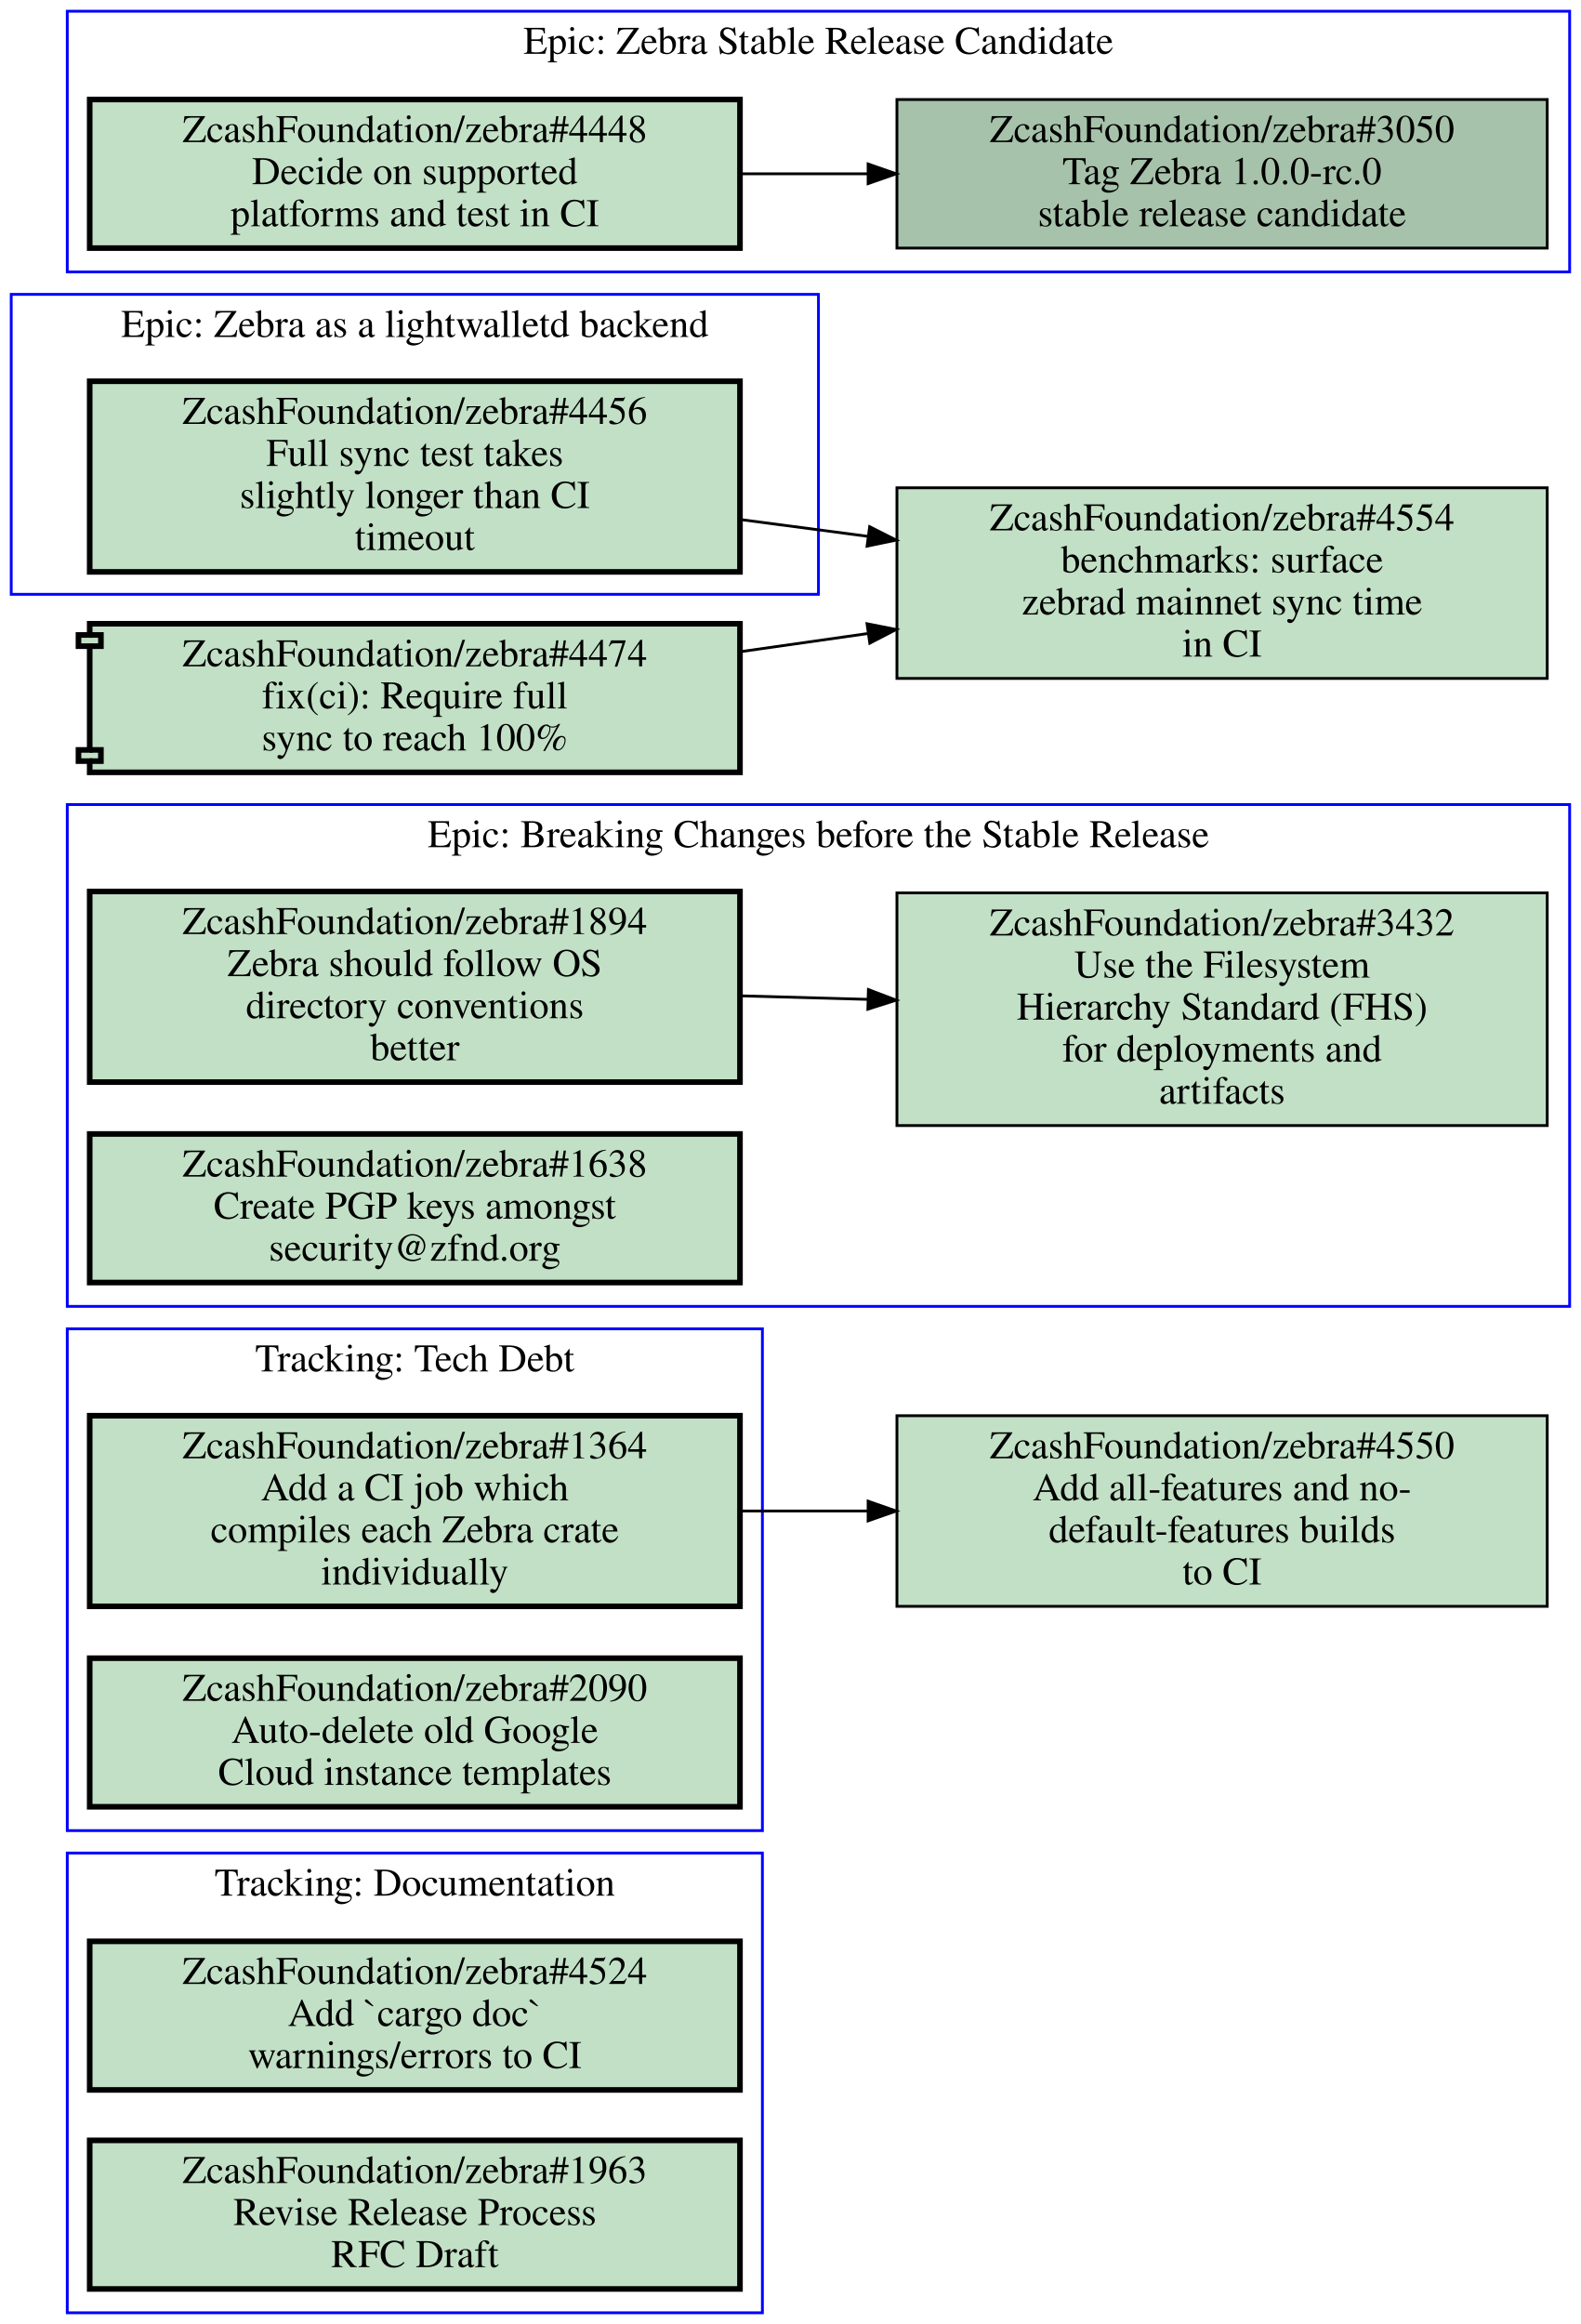
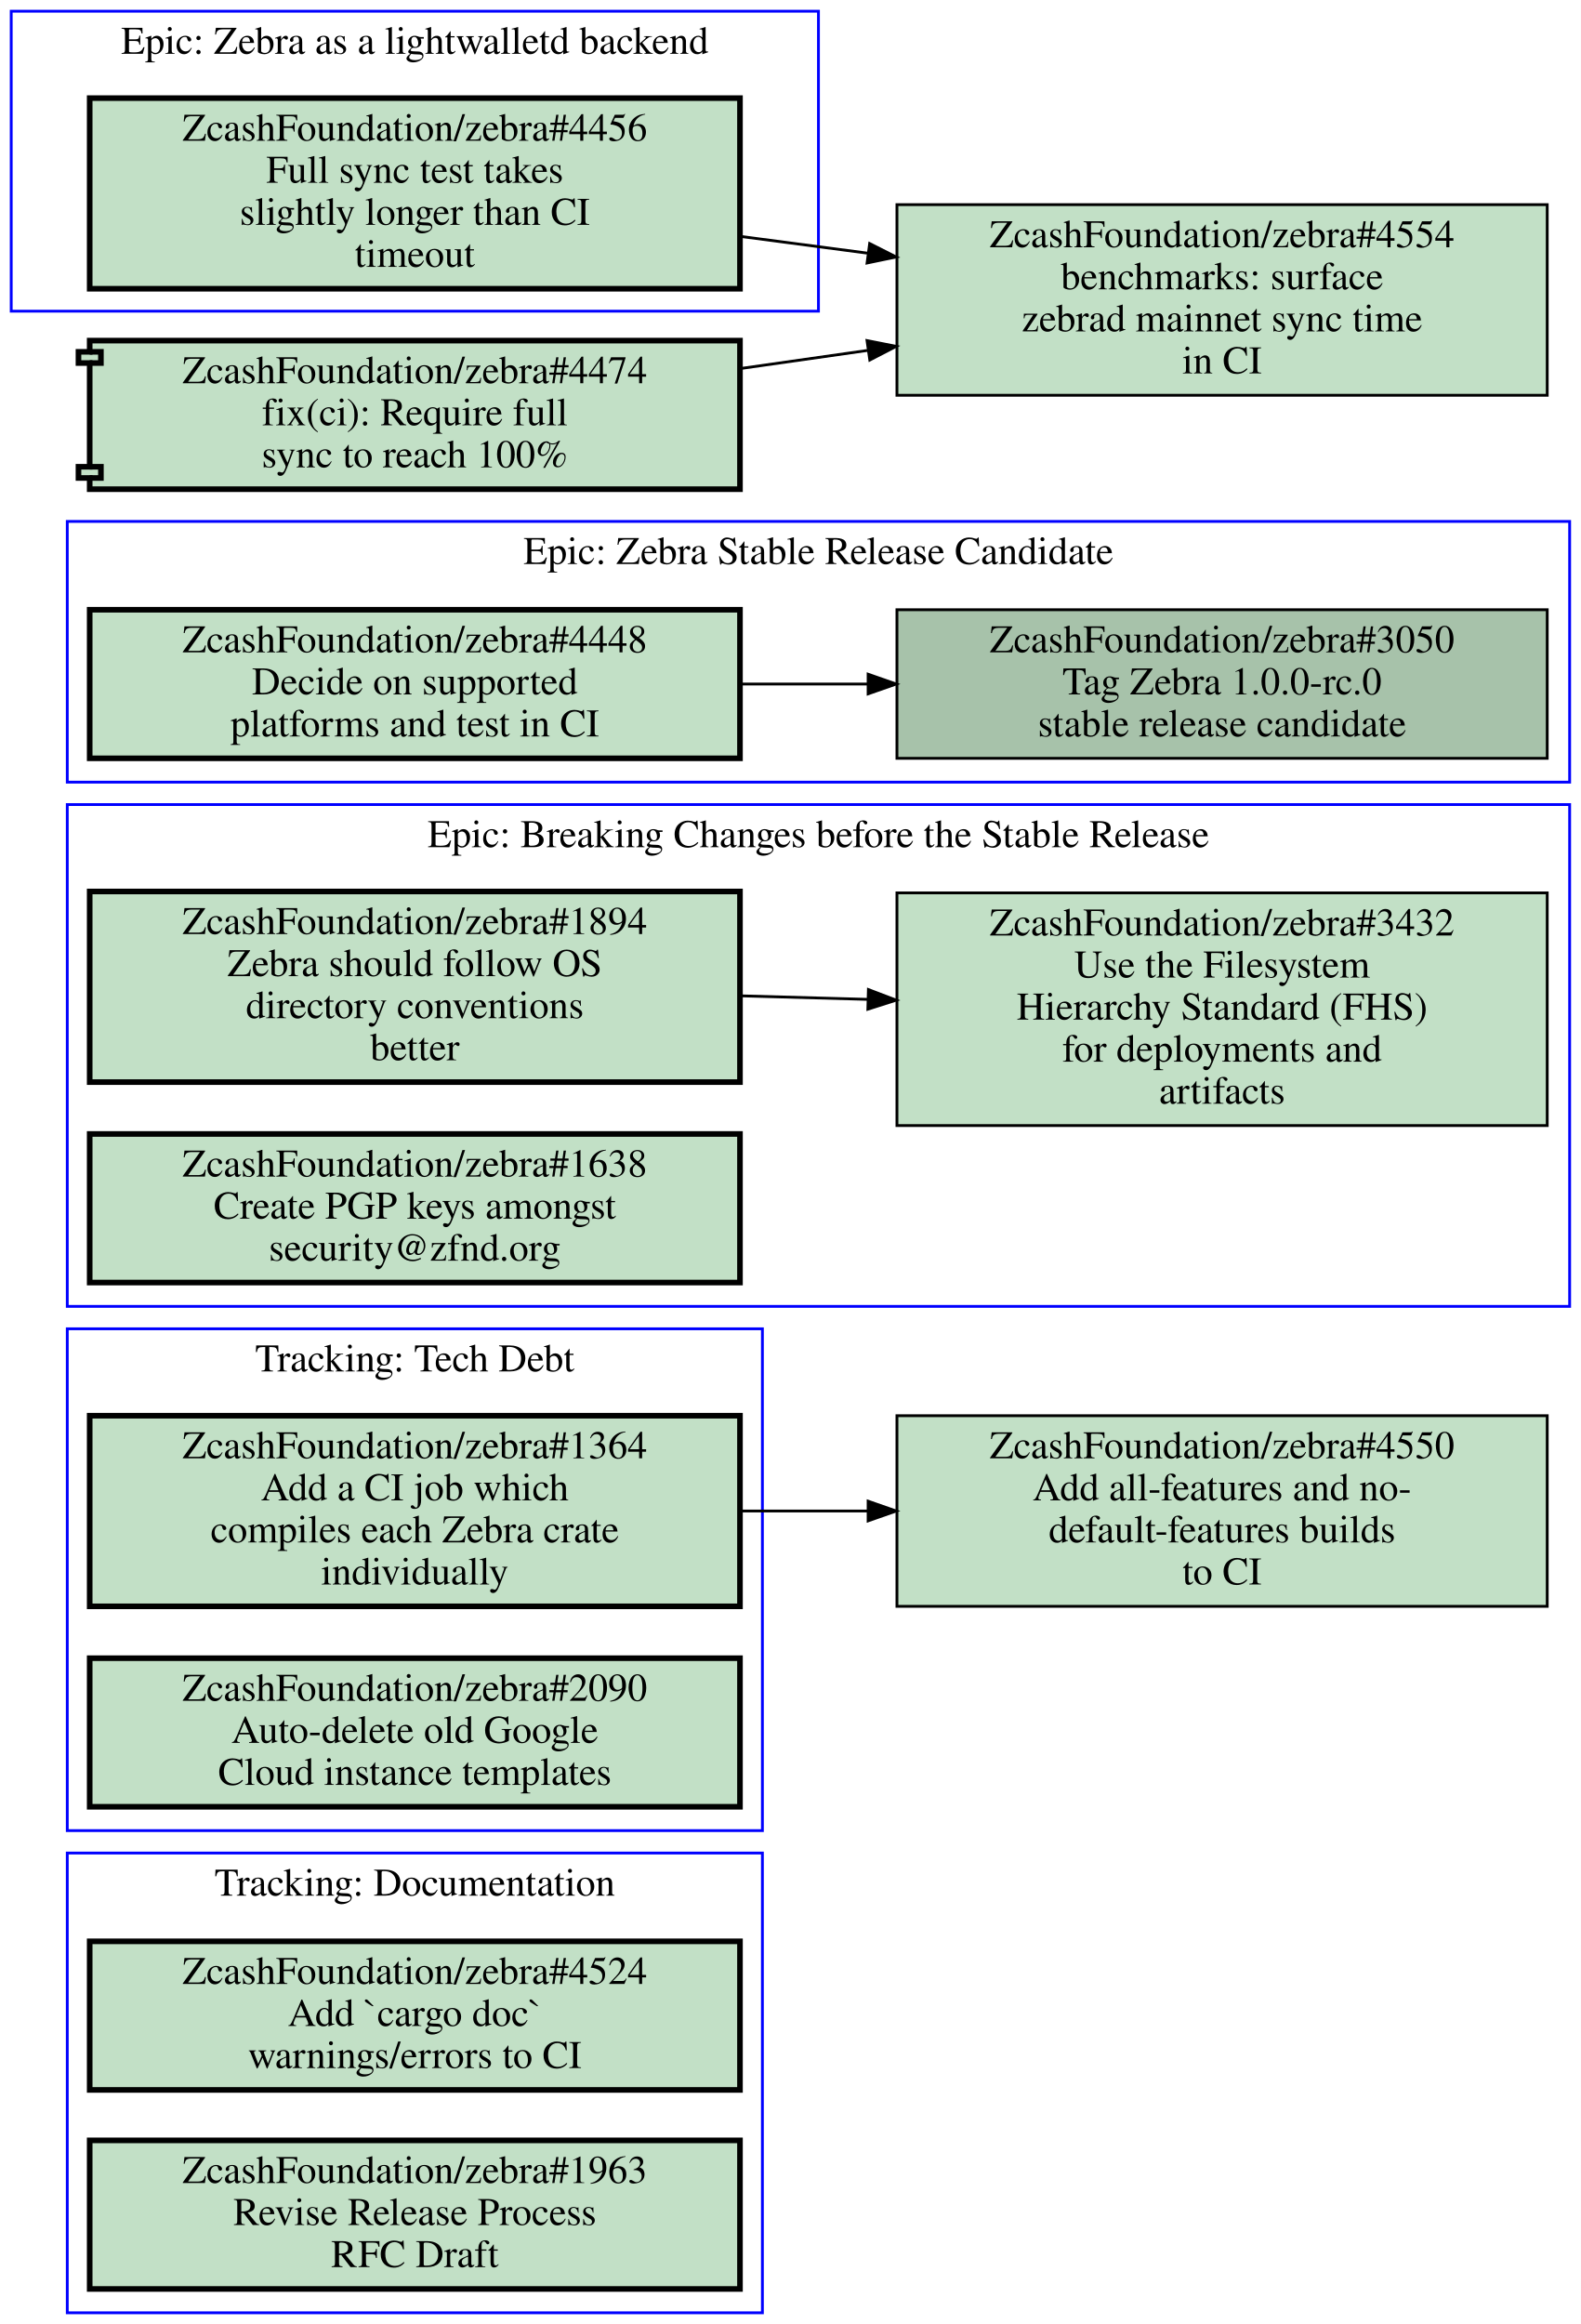
<svg xmlns="http://www.w3.org/2000/svg" xmlns:xlink="http://www.w3.org/1999/xlink" width="564pt" height="829pt" viewBox="0.00 0.00 564.00 829.00">
  <g id="graph0" class="graph" transform="scale(1 1) rotate(0) translate(4 825)">
    <polygon fill="#ffffff" stroke="transparent" points="-4,4 -4,-825 560,-825 560,4 -4,4" />
    <g id="clust1" class="cluster">
-       <polygon fill="none" stroke="#0000ff" points="0,-613 0,-720 288,-720 288,-613 0,-613" />
-       <text text-anchor="middle" x="144" y="-704.8" font-family="Times,serif" font-size="14.00" fill="#000000">Epic: Zebra as a lightwalletd backend</text>
-     </g>
-     <g id="clust2" class="cluster">
      <polygon fill="none" stroke="#0000ff" points="20,-359 20,-538 556,-538 556,-359 20,-359" />
      <text text-anchor="middle" x="288" y="-522.8" font-family="Times,serif" font-size="14.00" fill="#000000">Epic: Breaking Changes before the Stable Release</text>
    </g>
-     <g id="clust3" class="cluster">
-       <polygon fill="none" stroke="#0000ff" points="20,-728 20,-821 556,-821 556,-728 20,-728" />
-       <text text-anchor="middle" x="288" y="-805.8" font-family="Times,serif" font-size="14.00" fill="#000000">Epic: Zebra Stable Release Candidate</text>
-     </g>
-     <g id="clust4" class="cluster">
+     <g id="clust2" class="cluster">
      <polygon fill="none" stroke="#0000ff" points="20,0 20,-164 268,-164 268,0 20,0" />
      <text text-anchor="middle" x="144" y="-148.8" font-family="Times,serif" font-size="14.00" fill="#000000">Tracking: Documentation</text>
    </g>
-     <g id="clust5" class="cluster">
+     <g id="clust3" class="cluster">
+       <polygon fill="none" stroke="#0000ff" points="20,-546 20,-639 556,-639 556,-546 20,-546" />
+       <text text-anchor="middle" x="288" y="-623.8" font-family="Times,serif" font-size="14.00" fill="#000000">Epic: Zebra Stable Release Candidate</text>
+     </g>
+     <g id="clust4" class="cluster">
      <polygon fill="none" stroke="#0000ff" points="20,-172 20,-351 268,-351 268,-172 20,-172" />
      <text text-anchor="middle" x="144" y="-335.8" font-family="Times,serif" font-size="14.00" fill="#000000">Tracking: Tech Debt</text>
    </g>
+     <g id="clust5" class="cluster">
+       <polygon fill="none" stroke="#0000ff" points="0,-714 0,-821 288,-821 288,-714 0,-714" />
+       <text text-anchor="middle" x="144" y="-805.8" font-family="Times,serif" font-size="14.00" fill="#000000">Epic: Zebra as a lightwalletd backend</text>
+     </g>
    <g id="node1" class="node open">
      <g id="a_node1">
-         <a xlink:href="https://github.com/ZcashFoundation/zebra/issues/4456" xlink:title="ZcashFoundation/zebra#4456&#10;Full sync test takes&#10;slightly longer than CI&#10;timeout" target="_blank">
-           <polygon fill="#c2e0c6" stroke="#000000" stroke-width="2" points="260,-689 28,-689 28,-621 260,-621 260,-689" />
-           <text text-anchor="middle" x="144" y="-673.8" font-family="Times,serif" font-size="14.00" fill="#000000">ZcashFoundation/zebra#4456</text>
-           <text text-anchor="middle" x="144" y="-658.8" font-family="Times,serif" font-size="14.00" fill="#000000">Full sync test takes</text>
-           <text text-anchor="middle" x="144" y="-643.8" font-family="Times,serif" font-size="14.00" fill="#000000">slightly longer than CI</text>
-           <text text-anchor="middle" x="144" y="-628.8" font-family="Times,serif" font-size="14.00" fill="#000000">timeout</text>
-         </a>
-       </g>
-     </g>
-     <g id="node12" class="node open">
-       <g id="a_node12">
-         <a xlink:href="https://github.com/ZcashFoundation/zebra/issues/4554" xlink:title="ZcashFoundation/zebra#4554&#10;benchmarks: surface&#10;zebrad mainnet sync time&#10;in CI" target="_blank">
-           <polygon fill="#c2e0c6" stroke="#000000" points="548,-651 316,-651 316,-583 548,-583 548,-651" />
-           <text text-anchor="middle" x="432" y="-635.8" font-family="Times,serif" font-size="14.00" fill="#000000">ZcashFoundation/zebra#4554</text>
-           <text text-anchor="middle" x="432" y="-620.8" font-family="Times,serif" font-size="14.00" fill="#000000">benchmarks: surface</text>
-           <text text-anchor="middle" x="432" y="-605.8" font-family="Times,serif" font-size="14.00" fill="#000000">zebrad mainnet sync time</text>
-           <text text-anchor="middle" x="432" y="-590.8" font-family="Times,serif" font-size="14.00" fill="#000000">in CI</text>
-         </a>
-       </g>
-     </g>
-     <g id="edge4" class="edge">
-       <path fill="none" stroke="#000000" d="M260.31,-639.65C275.15,-637.7 290.4,-635.68 305.39,-633.71" />
-       <polygon fill="#000000" stroke="#000000" points="306.267,-637.124 315.72,-632.34 305.347,-630.185 306.267,-637.124" />
-     </g>
-     <g id="node2" class="node open">
-       <g id="a_node2">
        <a xlink:href="https://github.com/ZcashFoundation/zebra/issues/1894" xlink:title="ZcashFoundation/zebra#1894&#10;Zebra should follow OS&#10;directory conventions&#10;better" target="_blank">
          <polygon fill="#c2e0c6" stroke="#000000" stroke-width="2" points="260,-507 28,-507 28,-439 260,-439 260,-507" />
          <text text-anchor="middle" x="144" y="-491.8" font-family="Times,serif" font-size="14.00" fill="#000000">ZcashFoundation/zebra#1894</text>
          <text text-anchor="middle" x="144" y="-476.8" font-family="Times,serif" font-size="14.00" fill="#000000">Zebra should follow OS</text>
          <text text-anchor="middle" x="144" y="-461.8" font-family="Times,serif" font-size="14.00" fill="#000000">directory conventions</text>
          <text text-anchor="middle" x="144" y="-446.8" font-family="Times,serif" font-size="14.00" fill="#000000">better</text>
        </a>
      </g>
    </g>
-     <g id="node3" class="node open">
-       <g id="a_node3">
+     <g id="node2" class="node open">
+       <g id="a_node2">
        <a xlink:href="https://github.com/ZcashFoundation/zebra/issues/3432" xlink:title="ZcashFoundation/zebra#3432&#10;Use the Filesystem&#10;Hierarchy Standard (FHS)&#10;for deployments and&#10;artifacts" target="_blank">
          <polygon fill="#c2e0c6" stroke="#000000" points="548,-506.5 316,-506.5 316,-423.5 548,-423.5 548,-506.5" />
          <text text-anchor="middle" x="432" y="-491.3" font-family="Times,serif" font-size="14.00" fill="#000000">ZcashFoundation/zebra#3432</text>
          <text text-anchor="middle" x="432" y="-476.3" font-family="Times,serif" font-size="14.00" fill="#000000">Use the Filesystem</text>
          <text text-anchor="middle" x="432" y="-461.3" font-family="Times,serif" font-size="14.00" fill="#000000">Hierarchy Standard (FHS)</text>
          <text text-anchor="middle" x="432" y="-446.3" font-family="Times,serif" font-size="14.00" fill="#000000">for deployments and</text>
          <text text-anchor="middle" x="432" y="-431.3" font-family="Times,serif" font-size="14.00" fill="#000000">artifacts</text>
        </a>
      </g>
    </g>
    <g id="edge1" class="edge">
      <path fill="none" stroke="#000000" d="M260.31,-469.77C275.15,-469.36 290.4,-468.93 305.39,-468.52" />
      <polygon fill="#000000" stroke="#000000" points="305.822,-472.009 315.72,-468.23 305.626,-465.012 305.822,-472.009" />
    </g>
-     <g id="node4" class="node open">
-       <g id="a_node4">
+     <g id="node3" class="node open">
+       <g id="a_node3">
        <a xlink:href="https://github.com/ZcashFoundation/zebra/issues/1638" xlink:title="ZcashFoundation/zebra#1638&#10;Create PGP keys amongst&#10;security@zfnd.org" target="_blank">
          <polygon fill="#c2e0c6" stroke="#000000" stroke-width="2" points="260,-420.5 28,-420.5 28,-367.5 260,-367.5 260,-420.5" />
          <text text-anchor="middle" x="144" y="-405.3" font-family="Times,serif" font-size="14.00" fill="#000000">ZcashFoundation/zebra#1638</text>
          <text text-anchor="middle" x="144" y="-390.3" font-family="Times,serif" font-size="14.00" fill="#000000">Create PGP keys amongst</text>
          <text text-anchor="middle" x="144" y="-375.3" font-family="Times,serif" font-size="14.00" fill="#000000">security@zfnd.org</text>
        </a>
      </g>
    </g>
-     <g id="node5" class="node open">
-       <g id="a_node5">
-         <a xlink:href="https://github.com/ZcashFoundation/zebra/issues/3050" xlink:title="ZcashFoundation/zebra#3050&#10;Tag Zebra 1.0.0-rc.0&#10;stable release candidate" target="_blank">
-           <polygon fill="#a7c2aa" stroke="#000000" points="548,-789.5 316,-789.5 316,-736.5 548,-736.5 548,-789.5" />
-           <text text-anchor="middle" x="432" y="-774.3" font-family="Times,serif" font-size="14.00" fill="#000000">ZcashFoundation/zebra#3050</text>
-           <text text-anchor="middle" x="432" y="-759.3" font-family="Times,serif" font-size="14.00" fill="#000000">Tag Zebra 1.0.0-rc.0</text>
-           <text text-anchor="middle" x="432" y="-744.3" font-family="Times,serif" font-size="14.00" fill="#000000">stable release candidate</text>
-         </a>
-       </g>
-     </g>
-     <g id="node6" class="node open">
-       <g id="a_node6">
-         <a xlink:href="https://github.com/ZcashFoundation/zebra/issues/4448" xlink:title="ZcashFoundation/zebra#4448&#10;Decide on supported&#10;platforms and test in CI" target="_blank">
-           <polygon fill="#c2e0c6" stroke="#000000" stroke-width="2" points="260,-789.5 28,-789.5 28,-736.5 260,-736.5 260,-789.5" />
-           <text text-anchor="middle" x="144" y="-774.3" font-family="Times,serif" font-size="14.00" fill="#000000">ZcashFoundation/zebra#4448</text>
-           <text text-anchor="middle" x="144" y="-759.3" font-family="Times,serif" font-size="14.00" fill="#000000">Decide on supported</text>
-           <text text-anchor="middle" x="144" y="-744.3" font-family="Times,serif" font-size="14.00" fill="#000000">platforms and test in CI</text>
-         </a>
-       </g>
-     </g>
-     <g id="edge2" class="edge">
-       <path fill="none" stroke="#000000" d="M260.31,-763C275.15,-763 290.4,-763 305.39,-763" />
-       <polygon fill="#000000" stroke="#000000" points="305.72,-766.5 315.72,-763 305.72,-759.5 305.72,-766.5" />
-     </g>
-     <g id="node7" class="node open">
-       <g id="a_node7">
+     <g id="node4" class="node open">
+       <g id="a_node4">
        <a xlink:href="https://github.com/ZcashFoundation/zebra/issues/4524" xlink:title="ZcashFoundation/zebra#4524&#10;Add `cargo doc`&#10;warnings/errors to CI" target="_blank">
          <polygon fill="#c2e0c6" stroke="#000000" stroke-width="2" points="260,-132.5 28,-132.5 28,-79.5 260,-79.5 260,-132.5" />
          <text text-anchor="middle" x="144" y="-117.3" font-family="Times,serif" font-size="14.00" fill="#000000">ZcashFoundation/zebra#4524</text>
          <text text-anchor="middle" x="144" y="-102.3" font-family="Times,serif" font-size="14.00" fill="#000000">Add `cargo doc`</text>
          <text text-anchor="middle" x="144" y="-87.3" font-family="Times,serif" font-size="14.00" fill="#000000">warnings/errors to CI</text>
        </a>
      </g>
    </g>
-     <g id="node8" class="node open">
-       <g id="a_node8">
+     <g id="node5" class="node open">
+       <g id="a_node5">
        <a xlink:href="https://github.com/ZcashFoundation/zebra/issues/1963" xlink:title="ZcashFoundation/zebra#1963&#10;Revise Release Process&#10;RFC Draft" target="_blank">
          <polygon fill="#c2e0c6" stroke="#000000" stroke-width="2" points="260,-61.5 28,-61.5 28,-8.5 260,-8.5 260,-61.5" />
          <text text-anchor="middle" x="144" y="-46.3" font-family="Times,serif" font-size="14.00" fill="#000000">ZcashFoundation/zebra#1963</text>
          <text text-anchor="middle" x="144" y="-31.3" font-family="Times,serif" font-size="14.00" fill="#000000">Revise Release Process</text>
          <text text-anchor="middle" x="144" y="-16.3" font-family="Times,serif" font-size="14.00" fill="#000000">RFC Draft</text>
        </a>
      </g>
    </g>
-     <g id="node9" class="node open">
-       <g id="a_node9">
+     <g id="node6" class="node open">
+       <g id="a_node6">
+         <a xlink:href="https://github.com/ZcashFoundation/zebra/issues/3050" xlink:title="ZcashFoundation/zebra#3050&#10;Tag Zebra 1.0.0-rc.0&#10;stable release candidate" target="_blank">
+           <polygon fill="#a7c2aa" stroke="#000000" points="548,-607.5 316,-607.5 316,-554.5 548,-554.5 548,-607.5" />
+           <text text-anchor="middle" x="432" y="-592.3" font-family="Times,serif" font-size="14.00" fill="#000000">ZcashFoundation/zebra#3050</text>
+           <text text-anchor="middle" x="432" y="-577.3" font-family="Times,serif" font-size="14.00" fill="#000000">Tag Zebra 1.0.0-rc.0</text>
+           <text text-anchor="middle" x="432" y="-562.3" font-family="Times,serif" font-size="14.00" fill="#000000">stable release candidate</text>
+         </a>
+       </g>
+     </g>
+     <g id="node7" class="node open">
+       <g id="a_node7">
+         <a xlink:href="https://github.com/ZcashFoundation/zebra/issues/4448" xlink:title="ZcashFoundation/zebra#4448&#10;Decide on supported&#10;platforms and test in CI" target="_blank">
+           <polygon fill="#c2e0c6" stroke="#000000" stroke-width="2" points="260,-607.5 28,-607.5 28,-554.5 260,-554.5 260,-607.5" />
+           <text text-anchor="middle" x="144" y="-592.3" font-family="Times,serif" font-size="14.00" fill="#000000">ZcashFoundation/zebra#4448</text>
+           <text text-anchor="middle" x="144" y="-577.3" font-family="Times,serif" font-size="14.00" fill="#000000">Decide on supported</text>
+           <text text-anchor="middle" x="144" y="-562.3" font-family="Times,serif" font-size="14.00" fill="#000000">platforms and test in CI</text>
+         </a>
+       </g>
+     </g>
+     <g id="edge2" class="edge">
+       <path fill="none" stroke="#000000" d="M260.31,-581C275.15,-581 290.4,-581 305.39,-581" />
+       <polygon fill="#000000" stroke="#000000" points="305.72,-584.5 315.72,-581 305.72,-577.5 305.72,-584.5" />
+     </g>
+     <g id="node8" class="node open">
+       <g id="a_node8">
        <a xlink:href="https://github.com/ZcashFoundation/zebra/issues/1364" xlink:title="ZcashFoundation/zebra#1364&#10;Add a CI job which&#10;compiles each Zebra crate&#10;individually" target="_blank">
          <polygon fill="#c2e0c6" stroke="#000000" stroke-width="2" points="260,-320 28,-320 28,-252 260,-252 260,-320" />
          <text text-anchor="middle" x="144" y="-304.8" font-family="Times,serif" font-size="14.00" fill="#000000">ZcashFoundation/zebra#1364</text>
          <text text-anchor="middle" x="144" y="-289.8" font-family="Times,serif" font-size="14.00" fill="#000000">Add a CI job which</text>
          <text text-anchor="middle" x="144" y="-274.8" font-family="Times,serif" font-size="14.00" fill="#000000">compiles each Zebra crate</text>
          <text text-anchor="middle" x="144" y="-259.8" font-family="Times,serif" font-size="14.00" fill="#000000">individually</text>
        </a>
      </g>
    </g>
    <g id="node11" class="node open">
      <g id="a_node11">
        <a xlink:href="https://github.com/ZcashFoundation/zebra/issues/4550" xlink:title="ZcashFoundation/zebra#4550&#10;Add all-features and no-&#10;default-features builds&#10;to CI" target="_blank">
          <polygon fill="#c2e0c6" stroke="#000000" points="548,-320 316,-320 316,-252 548,-252 548,-320" />
          <text text-anchor="middle" x="432" y="-304.8" font-family="Times,serif" font-size="14.00" fill="#000000">ZcashFoundation/zebra#4550</text>
          <text text-anchor="middle" x="432" y="-289.8" font-family="Times,serif" font-size="14.00" fill="#000000">Add all-features and no-</text>
          <text text-anchor="middle" x="432" y="-274.8" font-family="Times,serif" font-size="14.00" fill="#000000">default-features builds</text>
          <text text-anchor="middle" x="432" y="-259.8" font-family="Times,serif" font-size="14.00" fill="#000000">to CI</text>
        </a>
      </g>
    </g>
    <g id="edge3" class="edge">
      <path fill="none" stroke="#000000" d="M260.31,-286C275.15,-286 290.4,-286 305.39,-286" />
      <polygon fill="#000000" stroke="#000000" points="305.72,-289.5 315.72,-286 305.72,-282.5 305.72,-289.5" />
    </g>
-     <g id="node10" class="node open">
-       <g id="a_node10">
+     <g id="node9" class="node open">
+       <g id="a_node9">
        <a xlink:href="https://github.com/ZcashFoundation/zebra/issues/2090" xlink:title="ZcashFoundation/zebra#2090&#10;Auto-delete old Google&#10;Cloud instance templates" target="_blank">
          <polygon fill="#c2e0c6" stroke="#000000" stroke-width="2" points="260,-233.5 28,-233.5 28,-180.5 260,-180.5 260,-233.5" />
          <text text-anchor="middle" x="144" y="-218.3" font-family="Times,serif" font-size="14.00" fill="#000000">ZcashFoundation/zebra#2090</text>
          <text text-anchor="middle" x="144" y="-203.3" font-family="Times,serif" font-size="14.00" fill="#000000">Auto-delete old Google</text>
          <text text-anchor="middle" x="144" y="-188.3" font-family="Times,serif" font-size="14.00" fill="#000000">Cloud instance templates</text>
        </a>
      </g>
    </g>
+     <g id="node10" class="node open">
+       <g id="a_node10">
+         <a xlink:href="https://github.com/ZcashFoundation/zebra/issues/4456" xlink:title="ZcashFoundation/zebra#4456&#10;Full sync test takes&#10;slightly longer than CI&#10;timeout" target="_blank">
+           <polygon fill="#c2e0c6" stroke="#000000" stroke-width="2" points="260,-790 28,-790 28,-722 260,-722 260,-790" />
+           <text text-anchor="middle" x="144" y="-774.8" font-family="Times,serif" font-size="14.00" fill="#000000">ZcashFoundation/zebra#4456</text>
+           <text text-anchor="middle" x="144" y="-759.8" font-family="Times,serif" font-size="14.00" fill="#000000">Full sync test takes</text>
+           <text text-anchor="middle" x="144" y="-744.8" font-family="Times,serif" font-size="14.00" fill="#000000">slightly longer than CI</text>
+           <text text-anchor="middle" x="144" y="-729.8" font-family="Times,serif" font-size="14.00" fill="#000000">timeout</text>
+         </a>
+       </g>
+     </g>
+     <g id="node12" class="node open">
+       <g id="a_node12">
+         <a xlink:href="https://github.com/ZcashFoundation/zebra/issues/4554" xlink:title="ZcashFoundation/zebra#4554&#10;benchmarks: surface&#10;zebrad mainnet sync time&#10;in CI" target="_blank">
+           <polygon fill="#c2e0c6" stroke="#000000" points="548,-752 316,-752 316,-684 548,-684 548,-752" />
+           <text text-anchor="middle" x="432" y="-736.8" font-family="Times,serif" font-size="14.00" fill="#000000">ZcashFoundation/zebra#4554</text>
+           <text text-anchor="middle" x="432" y="-721.8" font-family="Times,serif" font-size="14.00" fill="#000000">benchmarks: surface</text>
+           <text text-anchor="middle" x="432" y="-706.8" font-family="Times,serif" font-size="14.00" fill="#000000">zebrad mainnet sync time</text>
+           <text text-anchor="middle" x="432" y="-691.8" font-family="Times,serif" font-size="14.00" fill="#000000">in CI</text>
+         </a>
+       </g>
+     </g>
+     <g id="edge4" class="edge">
+       <path fill="none" stroke="#000000" d="M260.31,-740.65C275.15,-738.7 290.4,-736.68 305.39,-734.71" />
+       <polygon fill="#000000" stroke="#000000" points="306.267,-738.124 315.72,-733.34 305.347,-731.185 306.267,-738.124" />
+     </g>
    <g id="node13" class="node open">
      <g id="a_node13">
        <a xlink:href="https://github.com/ZcashFoundation/zebra/pull/4474" xlink:title="ZcashFoundation/zebra#4474&#10;fix(ci): Require full&#10;sync to reach 100%" target="_blank">
-           <polygon fill="#c2e0c6" stroke="#000000" stroke-width="2" points="260,-602.5 28,-602.5 28,-598.5 24,-598.5 24,-594.5 28,-594.5 28,-557.5 24,-557.5 24,-553.5 28,-553.5 28,-549.5 260,-549.5 260,-602.5" />
-           <polyline fill="none" stroke="#000000" stroke-width="2" points="28,-598.5 32,-598.5 32,-594.5 28,-594.5 " />
-           <polyline fill="none" stroke="#000000" stroke-width="2" points="28,-557.5 32,-557.5 32,-553.5 28,-553.5 " />
-           <text text-anchor="middle" x="144" y="-587.3" font-family="Times,serif" font-size="14.00" fill="#000000">ZcashFoundation/zebra#4474</text>
-           <text text-anchor="middle" x="144" y="-572.3" font-family="Times,serif" font-size="14.00" fill="#000000">fix(ci): Require full</text>
-           <text text-anchor="middle" x="144" y="-557.3" font-family="Times,serif" font-size="14.00" fill="#000000">sync to reach 100%</text>
+           <polygon fill="#c2e0c6" stroke="#000000" stroke-width="2" points="260,-703.5 28,-703.5 28,-699.5 24,-699.5 24,-695.5 28,-695.5 28,-658.5 24,-658.5 24,-654.5 28,-654.5 28,-650.5 260,-650.5 260,-703.5" />
+           <polyline fill="none" stroke="#000000" stroke-width="2" points="28,-699.5 32,-699.5 32,-695.5 28,-695.5 " />
+           <polyline fill="none" stroke="#000000" stroke-width="2" points="28,-658.5 32,-658.5 32,-654.5 28,-654.5 " />
+           <text text-anchor="middle" x="144" y="-688.3" font-family="Times,serif" font-size="14.00" fill="#000000">ZcashFoundation/zebra#4474</text>
+           <text text-anchor="middle" x="144" y="-673.3" font-family="Times,serif" font-size="14.00" fill="#000000">fix(ci): Require full</text>
+           <text text-anchor="middle" x="144" y="-658.3" font-family="Times,serif" font-size="14.00" fill="#000000">sync to reach 100%</text>
        </a>
      </g>
    </g>
    <g id="edge5" class="edge">
-       <path fill="none" stroke="#000000" d="M260.31,-592.56C275.15,-594.67 290.4,-596.84 305.39,-598.98" />
-       <polygon fill="#000000" stroke="#000000" points="305.327,-602.506 315.72,-600.45 306.313,-595.576 305.327,-602.506" />
+       <path fill="none" stroke="#000000" d="M260.31,-693.56C275.15,-695.67 290.4,-697.84 305.39,-699.98" />
+       <polygon fill="#000000" stroke="#000000" points="305.327,-703.506 315.72,-701.45 306.313,-696.576 305.327,-703.506" />
    </g>
  </g>
</svg>
